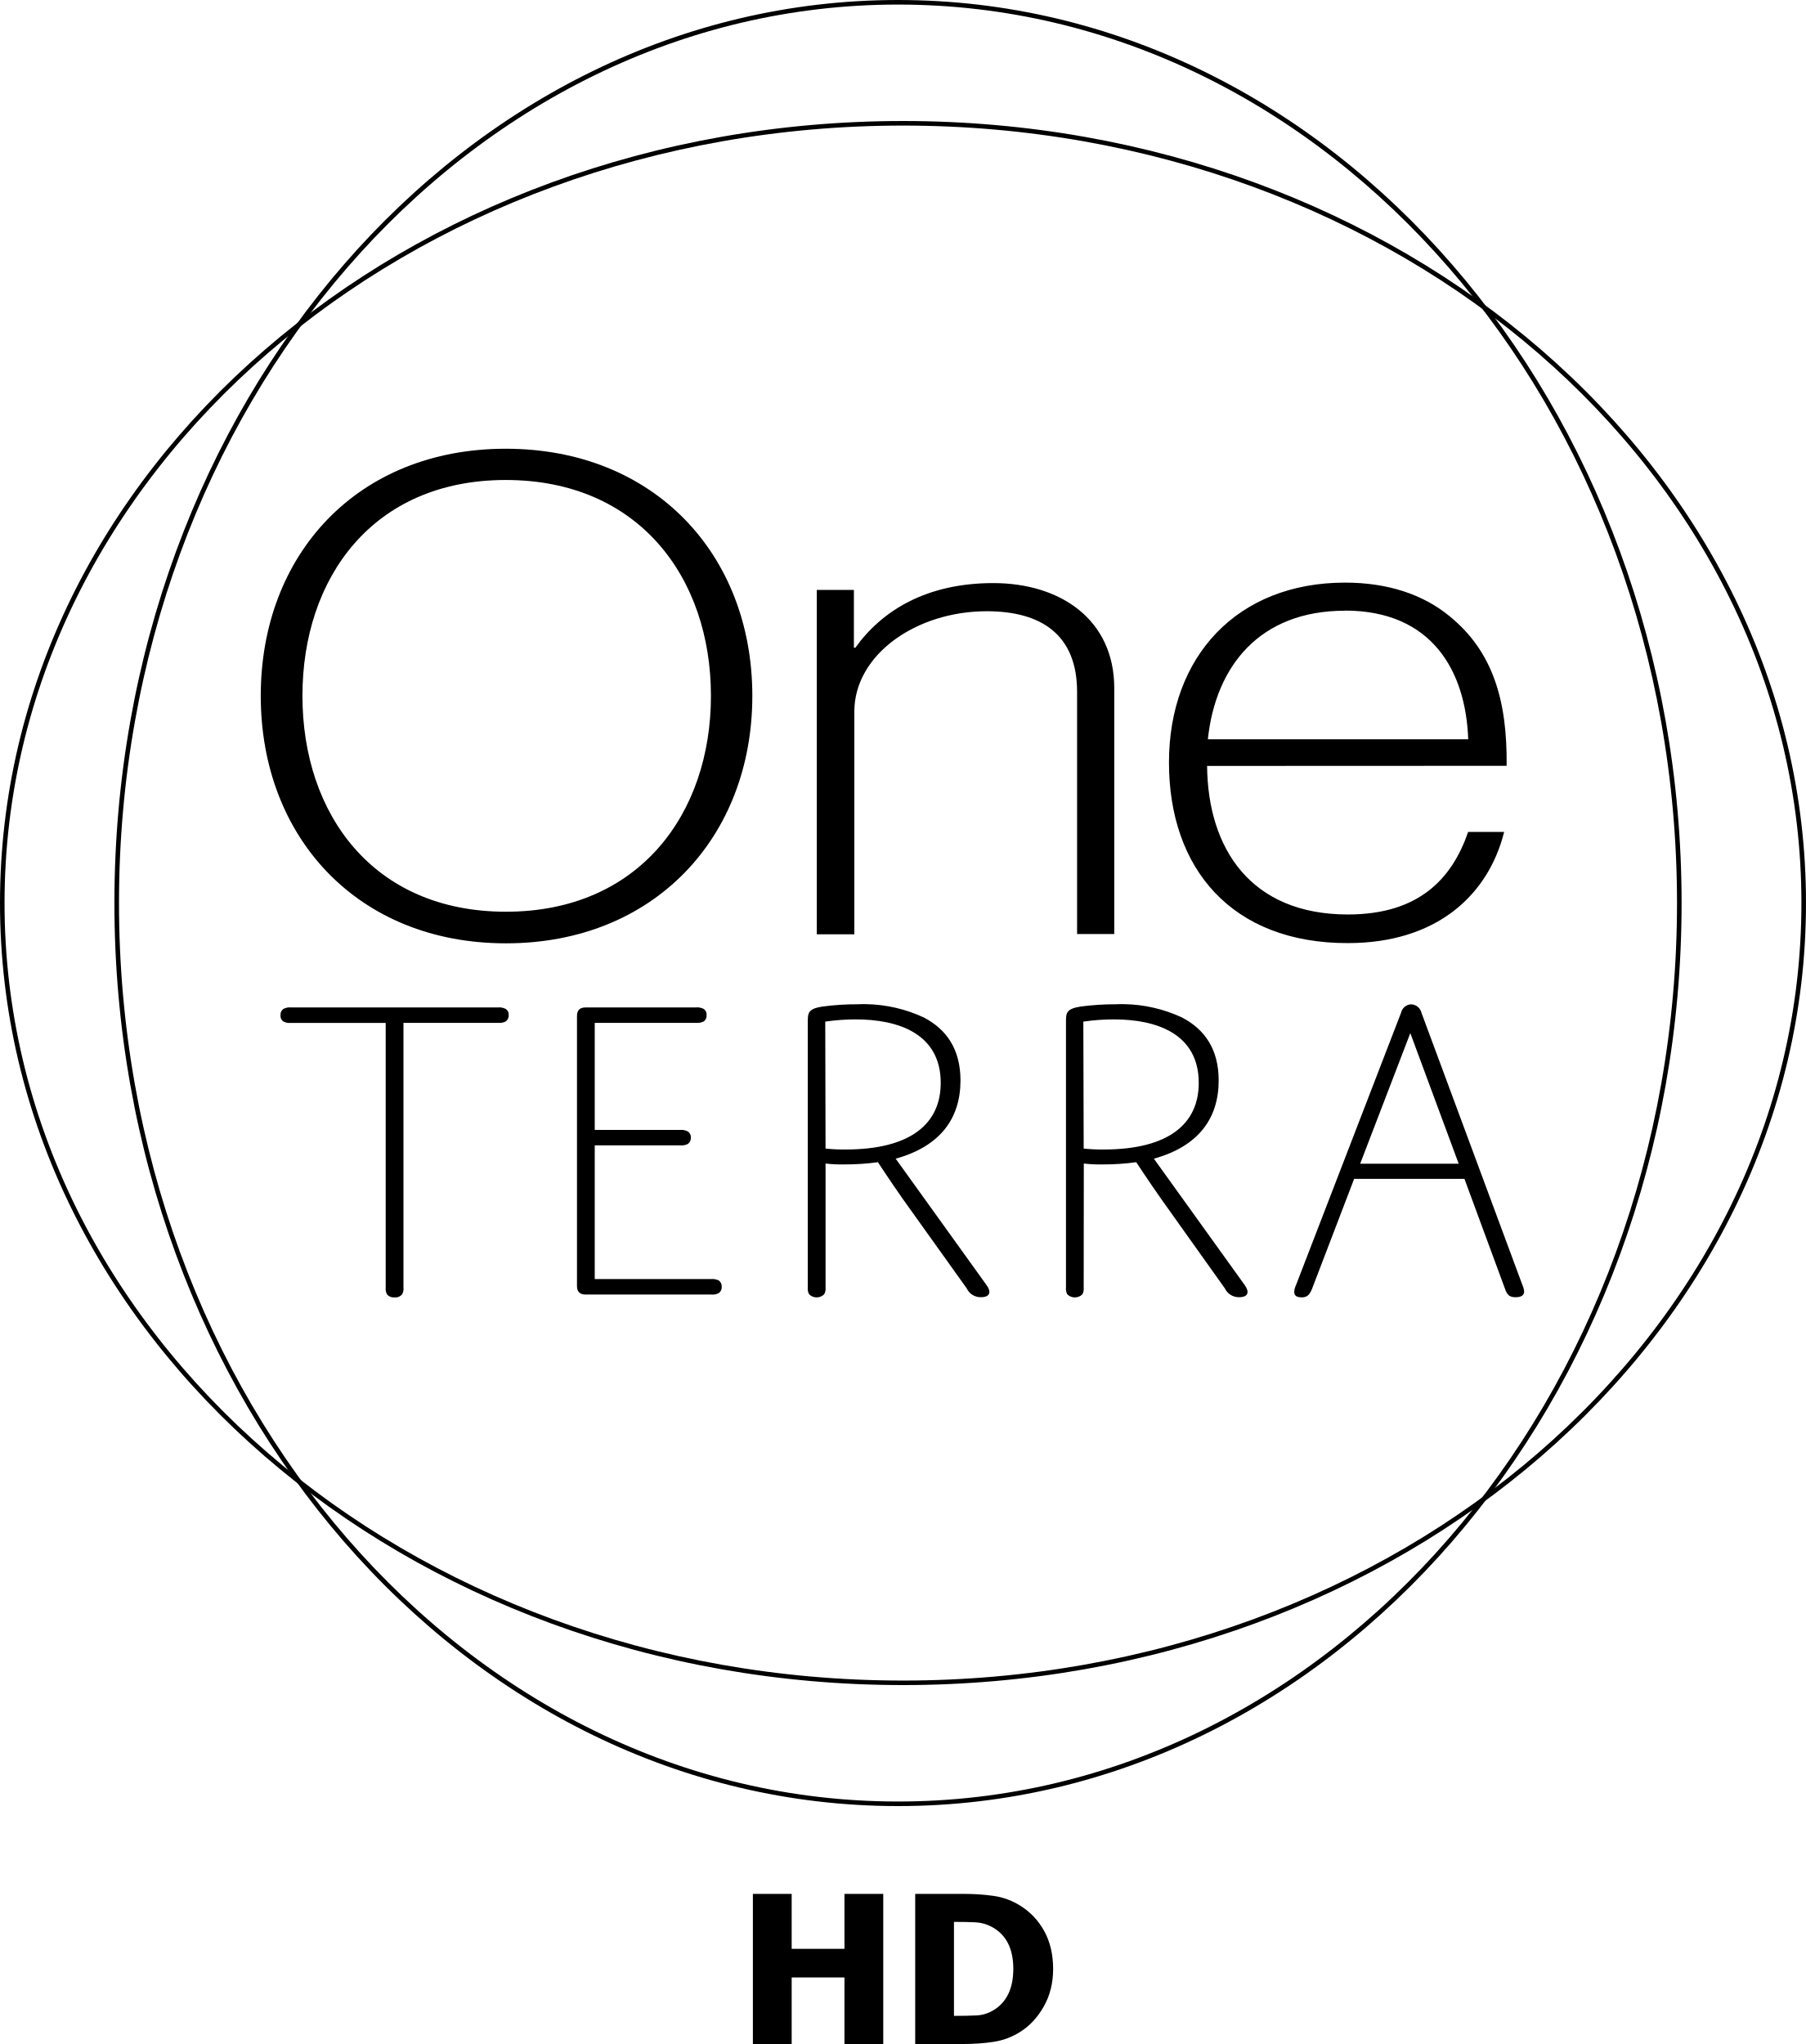
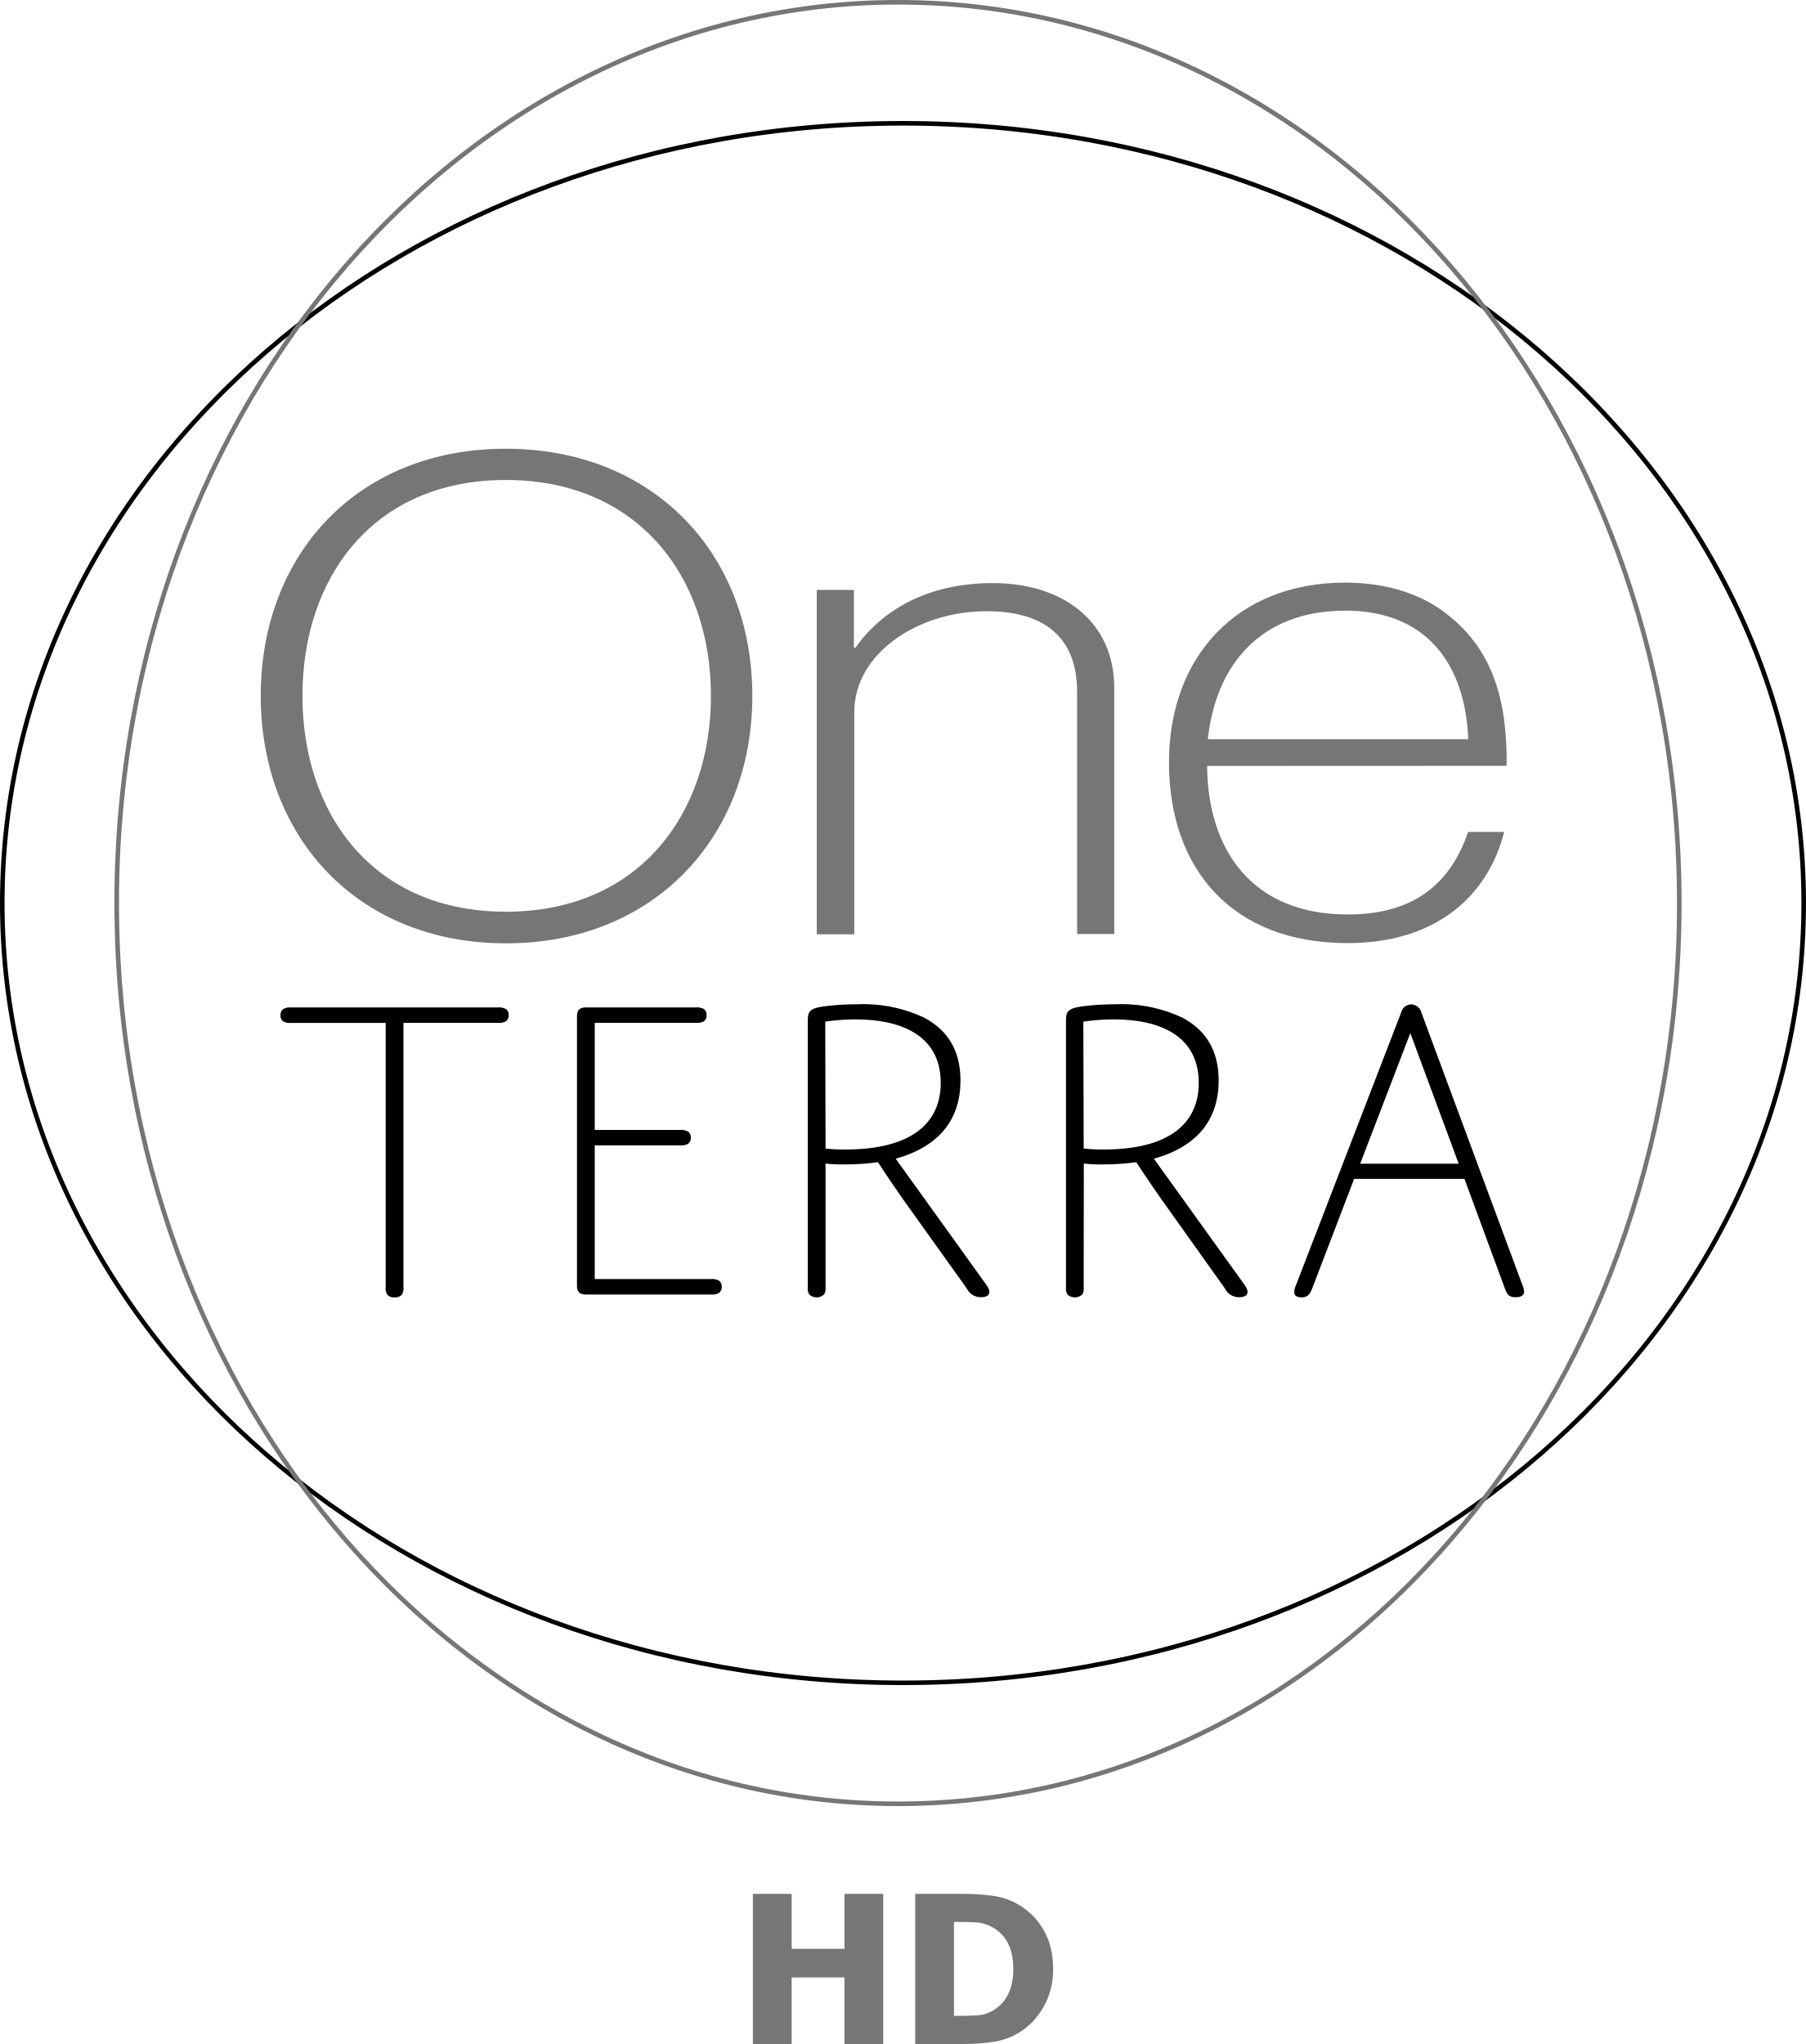
<svg xmlns="http://www.w3.org/2000/svg" width="397.62" height="450" version="1.1">
-   <path d="m198.81 26.641c-109.76 2e-6 -198.81 77.047-198.81 172.17 0 95.123 89.054 172.17 198.81 172.17 109.76 0 198.81-77.047 198.81-172.17 0-95.123-89.052-172.17-198.81-172.17zm0 1.005c109.29 0 197.8 76.669 197.8 171.17s-88.517 171.17-197.8 171.17c-109.29 0-197.81-76.669-197.81-171.17 5.1e-6 -94.496 88.519-171.17 197.81-171.17z" />
-   <path d="m197.71 0c-95.315-5.1271e-6 -172.52 89.053-172.52 198.81 0 109.76 77.203 198.81 172.52 198.81 95.315 0 172.52-89.051 172.52-198.81 0-109.76-77.205-198.81-172.52-198.81zm0 1.005c94.688 0 171.51 88.519 171.51 197.81 0 109.29-76.826 197.8-171.51 197.8-94.688 1e-5 -171.51-88.517-171.51-197.8 2e-6 -109.29 76.824-197.81 171.51-197.81z" />
-   <path d="m111.35 98.792c-32.695 0-53.941 23.311-53.941 54.405 0 31.094 21.314 54.483 53.979 54.483 32.666 0 54.25-23.389 54.25-54.483 0-31.094-21.595-54.405-54.289-54.405zm0 6.881c29.284 0 45.174 21.492 45.174 47.524 0 25.96-15.838 47.524-45.136 47.524-29.298 1e-5 -44.8-21.564-44.8-47.524s15.478-47.524 44.761-47.524zm184.79 22.594c-23.777 0-38.771 16.284-38.771 39.597 0 23.313 13.778 39.808 39.39 39.765 19.397 0 30.866-10.407 34.407-24.479h-7.927c-3.541 10.268-10.797 18.178-26.48 18.178-21.406 0-30.839-14.524-30.998-32.703l65.948-0.026c0.159-14.376-3.028-25.233-12.64-33-5.738-4.7-13.491-7.333-22.929-7.333zm-77.464 0.103c-14.844 0-24.571 6.158-30.353 14.228h-0.323v-12.717h-8.172v75.811h8.263v-48.983c0-12.611 13.656-22.142 29.165-22.142 12.141 0 19.882 5.286 19.882 17.752v53.308h8.185v-54.121c0-15.07-11.803-23.136-26.648-23.136zm77.425 6.055c19.209 0 26.616 13.343 27.151 28.326h-57.323c1.691-15.981 11.308-28.3 30.185-28.3z" />
+   <path d="m198.81 26.641c-109.76 2e-6 -198.81 77.047-198.81 172.17s89.054 172.17 198.81 172.17c109.76 0 198.81-77.047 198.81-172.17s-89.052-172.17-198.81-172.17zm0 1.005c109.29 0 197.8 76.669 197.8 171.17s-88.517 171.17-197.8 171.17c-109.29 0-197.81-76.669-197.81-171.17 5.1e-6 -94.496 88.519-171.17 197.81-171.17z" />
+   <path d="m197.71 0c-95.315-5.1271e-6 -172.52 89.053-172.52 198.81 0 109.76 77.203 198.81 172.52 198.81 95.315 0 172.52-89.051 172.52-198.81 0-109.76-77.205-198.81-172.52-198.81zm0 1.005c94.688 0 171.51 88.519 171.51 197.81 0 109.29-76.826 197.8-171.51 197.8-94.688 1e-5 -171.51-88.517-171.51-197.8 2e-6 -109.29 76.824-197.81 171.51-197.81z" fill="#767676" />
+   <path d="m111.35 98.792c-32.695 0-53.941 23.311-53.941 54.405s21.314 54.483 53.979 54.483c32.666 0 54.25-23.389 54.25-54.483s-21.595-54.405-54.289-54.405zm0 6.881c29.284 0 45.174 21.492 45.174 47.524 0 25.96-15.838 47.524-45.136 47.524-29.298 1e-5 -44.8-21.564-44.8-47.524s15.478-47.524 44.761-47.524zm184.79 22.594c-23.777 0-38.771 16.284-38.771 39.597s13.778 39.808 39.39 39.765c19.397 0 30.866-10.407 34.407-24.479h-7.927c-3.541 10.268-10.797 18.178-26.48 18.178-21.406 0-30.839-14.524-30.998-32.703l65.948-0.026c0.159-14.376-3.028-25.233-12.64-33-5.738-4.7-13.491-7.333-22.929-7.333zm-77.464 0.103c-14.844 0-24.571 6.158-30.353 14.228h-0.323v-12.717h-8.172v75.811h8.263v-48.983c0-12.611 13.656-22.142 29.165-22.142 12.141 0 19.882 5.286 19.882 17.752v53.308h8.185v-54.121c0-15.07-11.803-23.136-26.648-23.136zm77.425 6.055c19.209 0 26.616 13.343 27.151 28.326h-57.323c1.691-15.981 11.308-28.3 30.185-28.3z" fill="#767676" />
  <path d="m190.68 221.07c-0.625-0.011-1.258-1e-3 -1.885 0.026-2.552-7e-3 -5.1 0.156-7.63 0.491-3.324 0.492-3.318 1.458-3.318 3.512v58.292c-0.066 0.54 0.034 1.087 0.297 1.562 0.917 0.906 2.388 0.906 3.305 0 0.263-0.476 0.376-1.022 0.31-1.562v-27.229c1.362 0.158 2.734 0.216 4.106 0.194 2.485 0.01 4.962-0.153 7.424-0.491 0 0 2.674 4.104 5.564 8.211l13.982 19.56c0.562 1.213 1.789 1.976 3.124 1.95 2.154 0 2.248-1.274 1.265-2.634l-20.024-27.861c9.93-2.748 14.266-8.995 14.266-17.21 0-6.841-3.035-11.26-8.108-13.892-3.981-1.853-8.302-2.845-12.678-2.918zm56.833 0c-0.626-0.011-1.258-2e-3 -1.885 0.026-2.547-6e-3 -5.092 0.157-7.617 0.491-3.324 0.492-3.318 1.458-3.318 3.512v58.292c-0.063 0.538 0.032 1.083 0.284 1.562 0.922 0.908 2.409 0.908 3.331 0 0.251-0.48 0.347-1.024 0.284-1.562l0.026-27.229c1.362 0.157 2.734 0.216 4.106 0.194 2.485 0.011 4.975-0.152 7.436-0.491 0 0 2.687 4.104 5.577 8.211l13.931 19.56c0.57 1.212 1.799 1.974 3.137 1.95 2.154 0 2.234-1.274 1.265-2.634l-20.024-27.861c9.93-2.748 14.266-8.995 14.266-17.21 0-6.841-3.035-11.26-8.108-13.892-3.985-1.855-8.311-2.846-12.691-2.918zm63.185 0.039c-1.081 0.033-1.997 0.803-2.233 1.859l-23.123 59.944c-0.218 0.454-0.36 0.944-0.4 1.446 0 0.795 0.394 1.265 1.665 1.265 1.272 0 1.755-0.675 2.246-1.846l9.283-24.246h24.285l8.934 24.22c0.491 1.374 1.004 1.846 2.363 1.846 1.359 0 1.846-0.571 1.846-1.265-0.048-0.501-0.177-0.989-0.387-1.446l-22.219-59.918c-0.247-1.056-1.176-1.823-2.259-1.859zm-247.02 0.671c-0.427 0.018-0.853 0.131-1.239 0.323-0.48 0.317-0.734 0.875-0.671 1.446-0.055 0.55 0.201 1.078 0.671 1.369 0.518 0.244 1.095 0.338 1.665 0.284h20.812v58.188c-0.063 0.538 0.033 1.083 0.284 1.562 0.406 0.49 1.033 0.736 1.665 0.671 0.633 0.07 1.262-0.177 1.665-0.671 0.263-0.476 0.363-1.022 0.297-1.562v-58.201h20.825c0.57 0.053 1.134-0.042 1.653-0.284 0.472-0.323 0.737-0.876 0.684-1.446 0.049-0.545-0.219-1.068-0.684-1.356-0.515-0.254-1.081-0.365-1.653-0.31h-45.549c-0.143-0.014-0.284-0.018-0.426-0.013zm89.974 0c-0.142-6e-3 -0.283-8.6e-4 -0.426 0.013h-24.233c-1.46 0-1.962 0.69-1.962 1.962v59.299c0 1.258 0.517 1.95 1.962 1.95h27.551c0.572 0.055 1.15-0.044 1.665-0.297 0.477-0.319 0.743-0.875 0.684-1.446 0.035-0.547-0.229-1.078-0.684-1.381-0.519-0.242-1.096-0.337-1.665-0.284h-25.602v-29.436h18.785c0.57 0.056 1.148-0.039 1.665-0.284 0.482-0.315 0.753-0.872 0.697-1.446 0.046-0.548-0.226-1.071-0.697-1.356-0.514-0.257-1.094-0.368-1.665-0.31h-18.785v-23.575h22.284c0.57 0.053 1.147-0.042 1.665-0.284 0.477-0.319 0.73-0.875 0.671-1.446 0.049-0.545-0.206-1.068-0.671-1.356-0.386-0.19-0.812-0.305-1.239-0.323zm34.781 2.646c9.482 0 18.682 3.222 18.682 13.982 0 8.88-6.463 14.666-21.019 14.666-1.448 0.011-2.897-0.061-4.338-0.207l-0.065-27.952c2.231-0.326 4.486-0.489 6.74-0.491zm56.833 0c9.482 0 18.656 3.222 18.656 13.982 0 8.88-6.438 14.666-20.993 14.666-1.448 0.011-2.897-0.061-4.338-0.207l-0.077-27.952c2.235-0.326 4.493-0.489 6.752-0.491zm65.237 3.021 10.651 28.752h-21.69z" />
-   <path d="m174.3 450v-14.65h11.622v14.65h8.54v-33.051h-8.54v12.097h-11.622v-12.097h-8.54v33.051zm37.835 0c2.344 0 4.555-0.159 6.633-0.477 2.078-0.318 4-1.032 5.765-2.142 2.116-1.302 3.866-3.171 5.252-5.605 1.385-2.434 2.078-5.19 2.078-8.268 0-3.196-0.647-5.975-1.941-8.335-1.294-2.36-3.06-4.236-5.297-5.627-1.827-1.139-3.783-1.857-5.868-2.153-2.085-0.296-4.323-0.444-6.713-0.444h-10.549v33.051zm-1.941-6.193h-0.16v-20.688h0.16c1.766 0 3.284 0.03 4.555 0.089 1.271 0.059 2.485 0.4 3.642 1.021 1.598 0.873 2.782 2.083 3.551 3.629 0.769 1.546 1.153 3.407 1.153 5.582 0 2.175-0.365 4.018-1.096 5.527-0.731 1.509-1.796 2.693-3.197 3.551-1.187 0.725-2.439 1.121-3.756 1.188-1.317 0.067-2.934 0.1-4.852 0.1z" />
+   <path d="m174.3 450v-14.65h11.622v14.65h8.54v-33.051h-8.54v12.097h-11.622v-12.097h-8.54v33.051zm37.835 0c2.344 0 4.555-0.159 6.633-0.477 2.078-0.318 4-1.032 5.765-2.142 2.116-1.302 3.866-3.171 5.252-5.605 1.385-2.434 2.078-5.19 2.078-8.268 0-3.196-0.647-5.975-1.941-8.335-1.294-2.36-3.06-4.236-5.297-5.627-1.827-1.139-3.783-1.857-5.868-2.153-2.085-0.296-4.323-0.444-6.713-0.444h-10.549v33.051zm-1.941-6.193h-0.16v-20.688h0.16c1.766 0 3.284 0.03 4.555 0.089 1.271 0.059 2.485 0.4 3.642 1.021 1.598 0.873 2.782 2.083 3.551 3.629 0.769 1.546 1.153 3.407 1.153 5.582s-0.365 4.018-1.096 5.527c-0.731 1.509-1.796 2.693-3.197 3.551-1.187 0.725-2.439 1.121-3.756 1.188-1.317 0.067-2.934 0.1-4.852 0.1z" fill="#767676" />
</svg>
